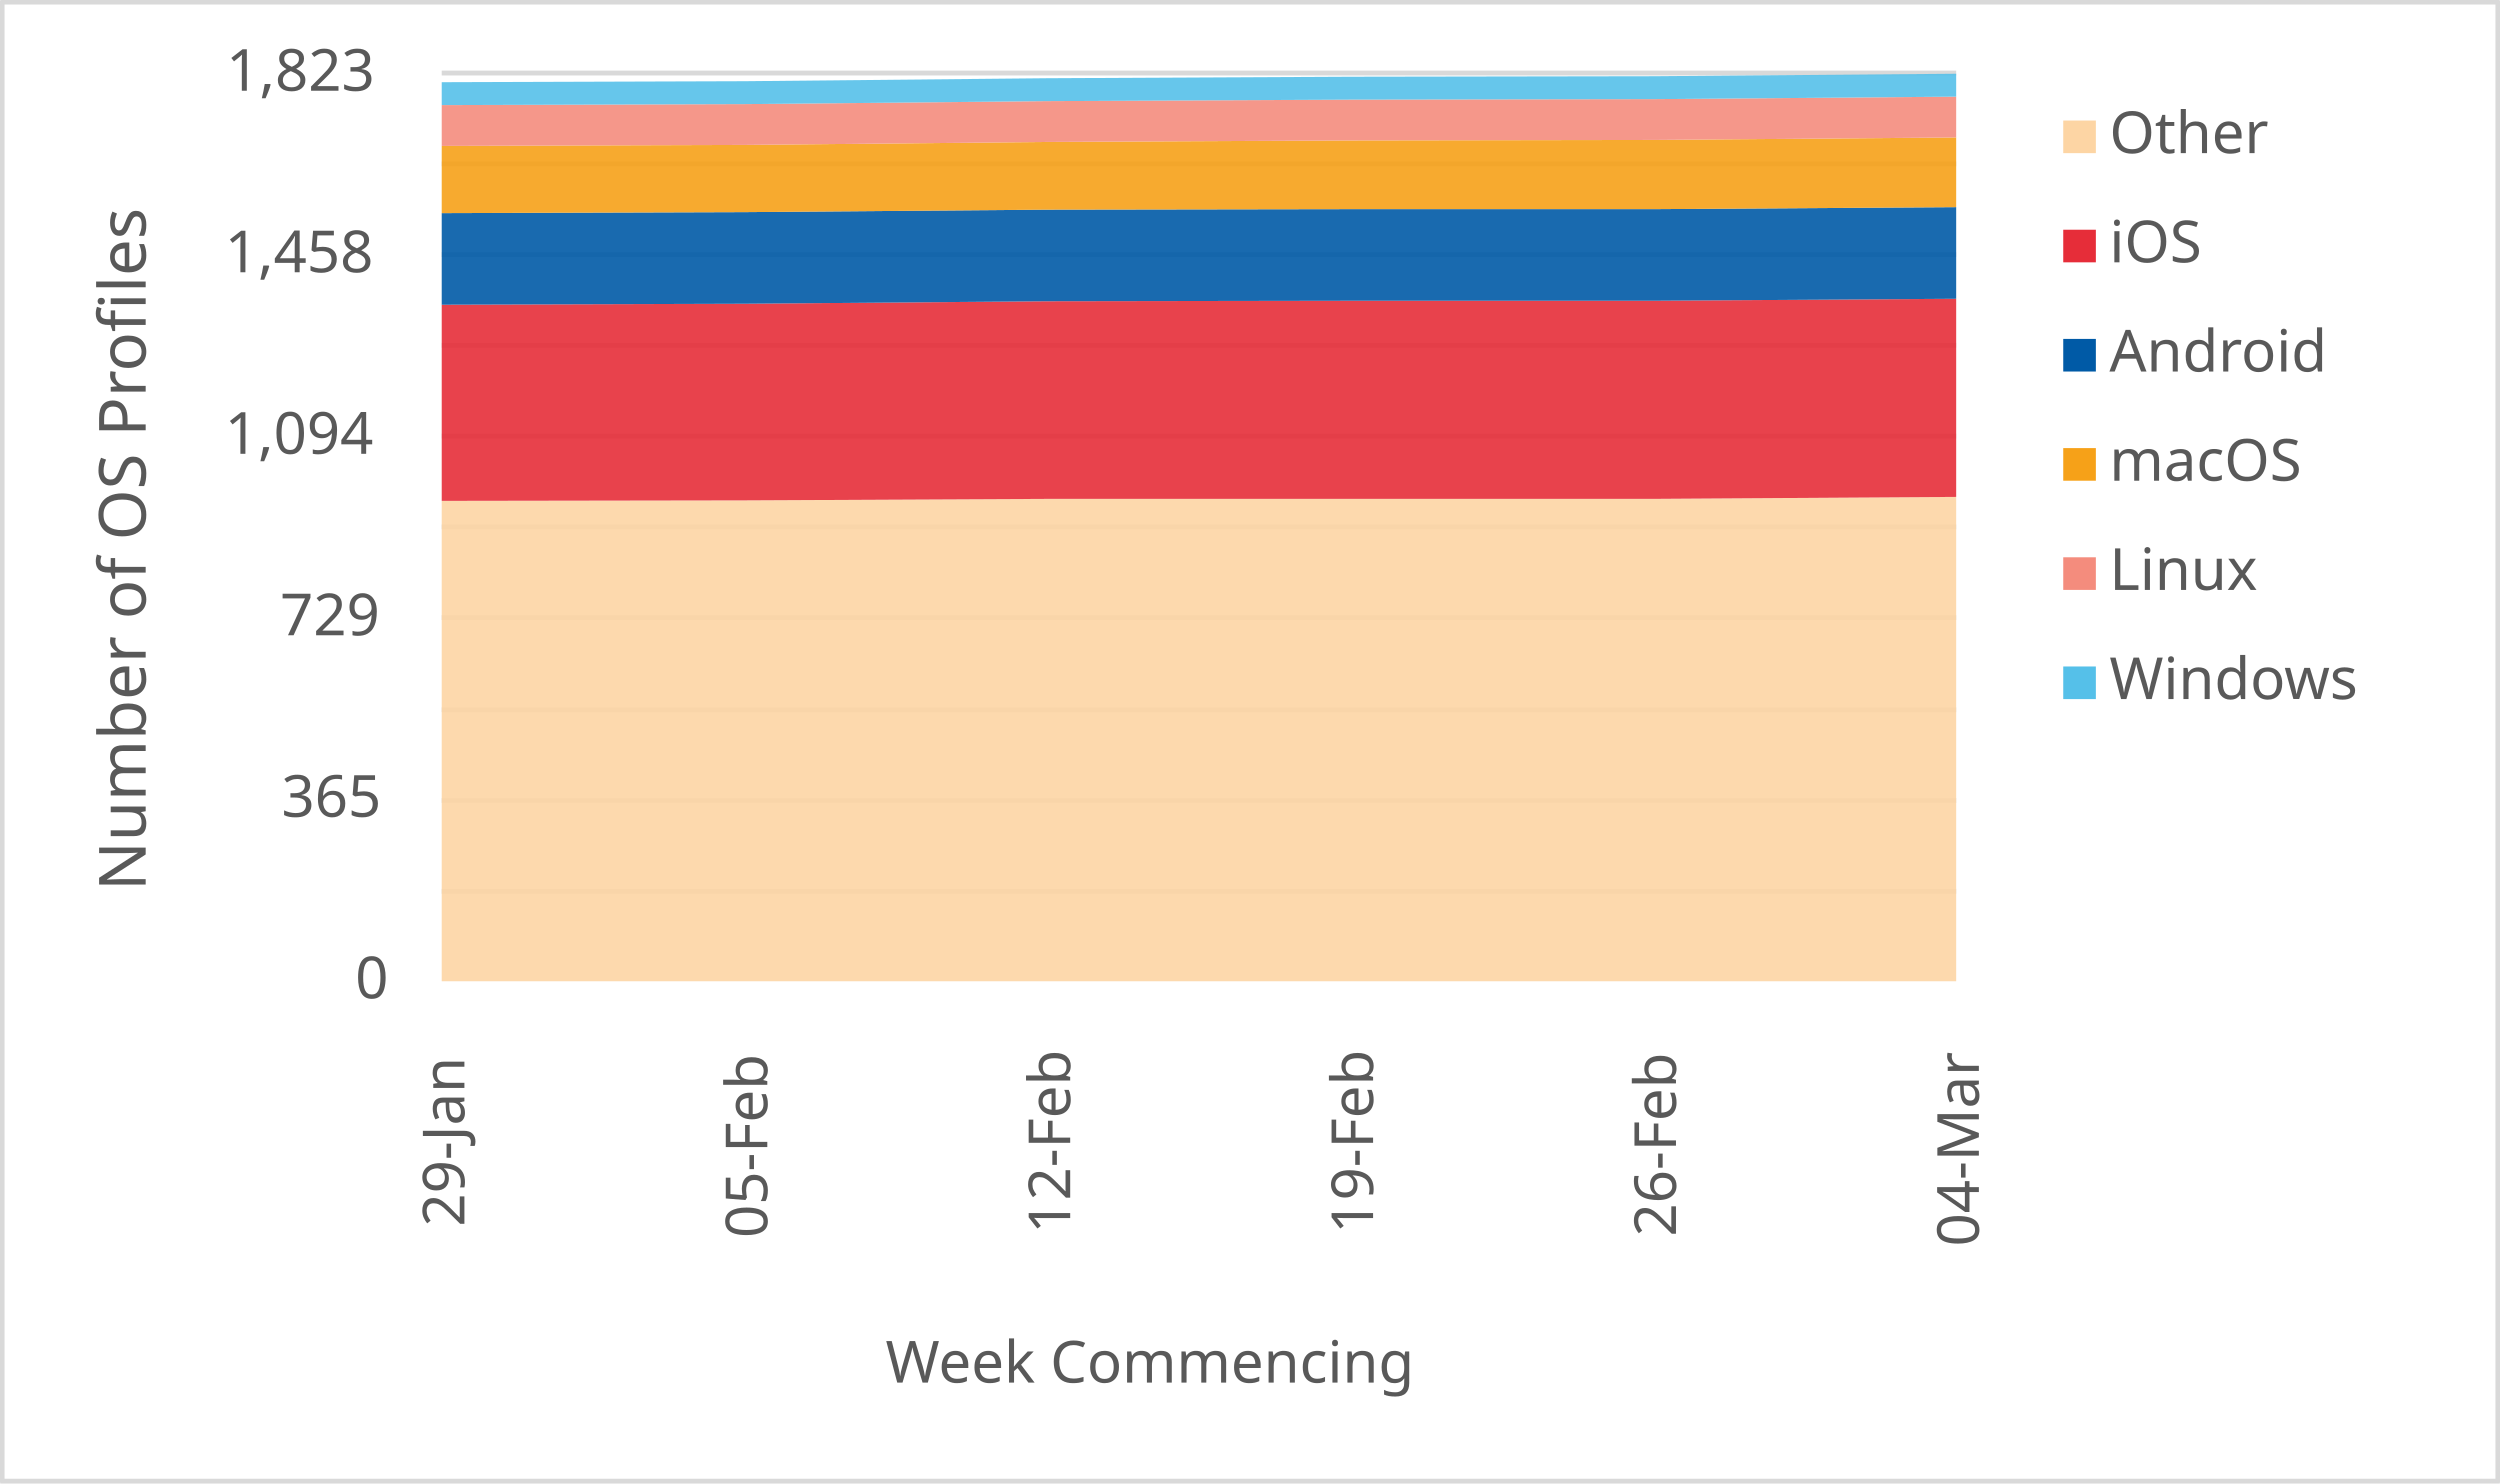
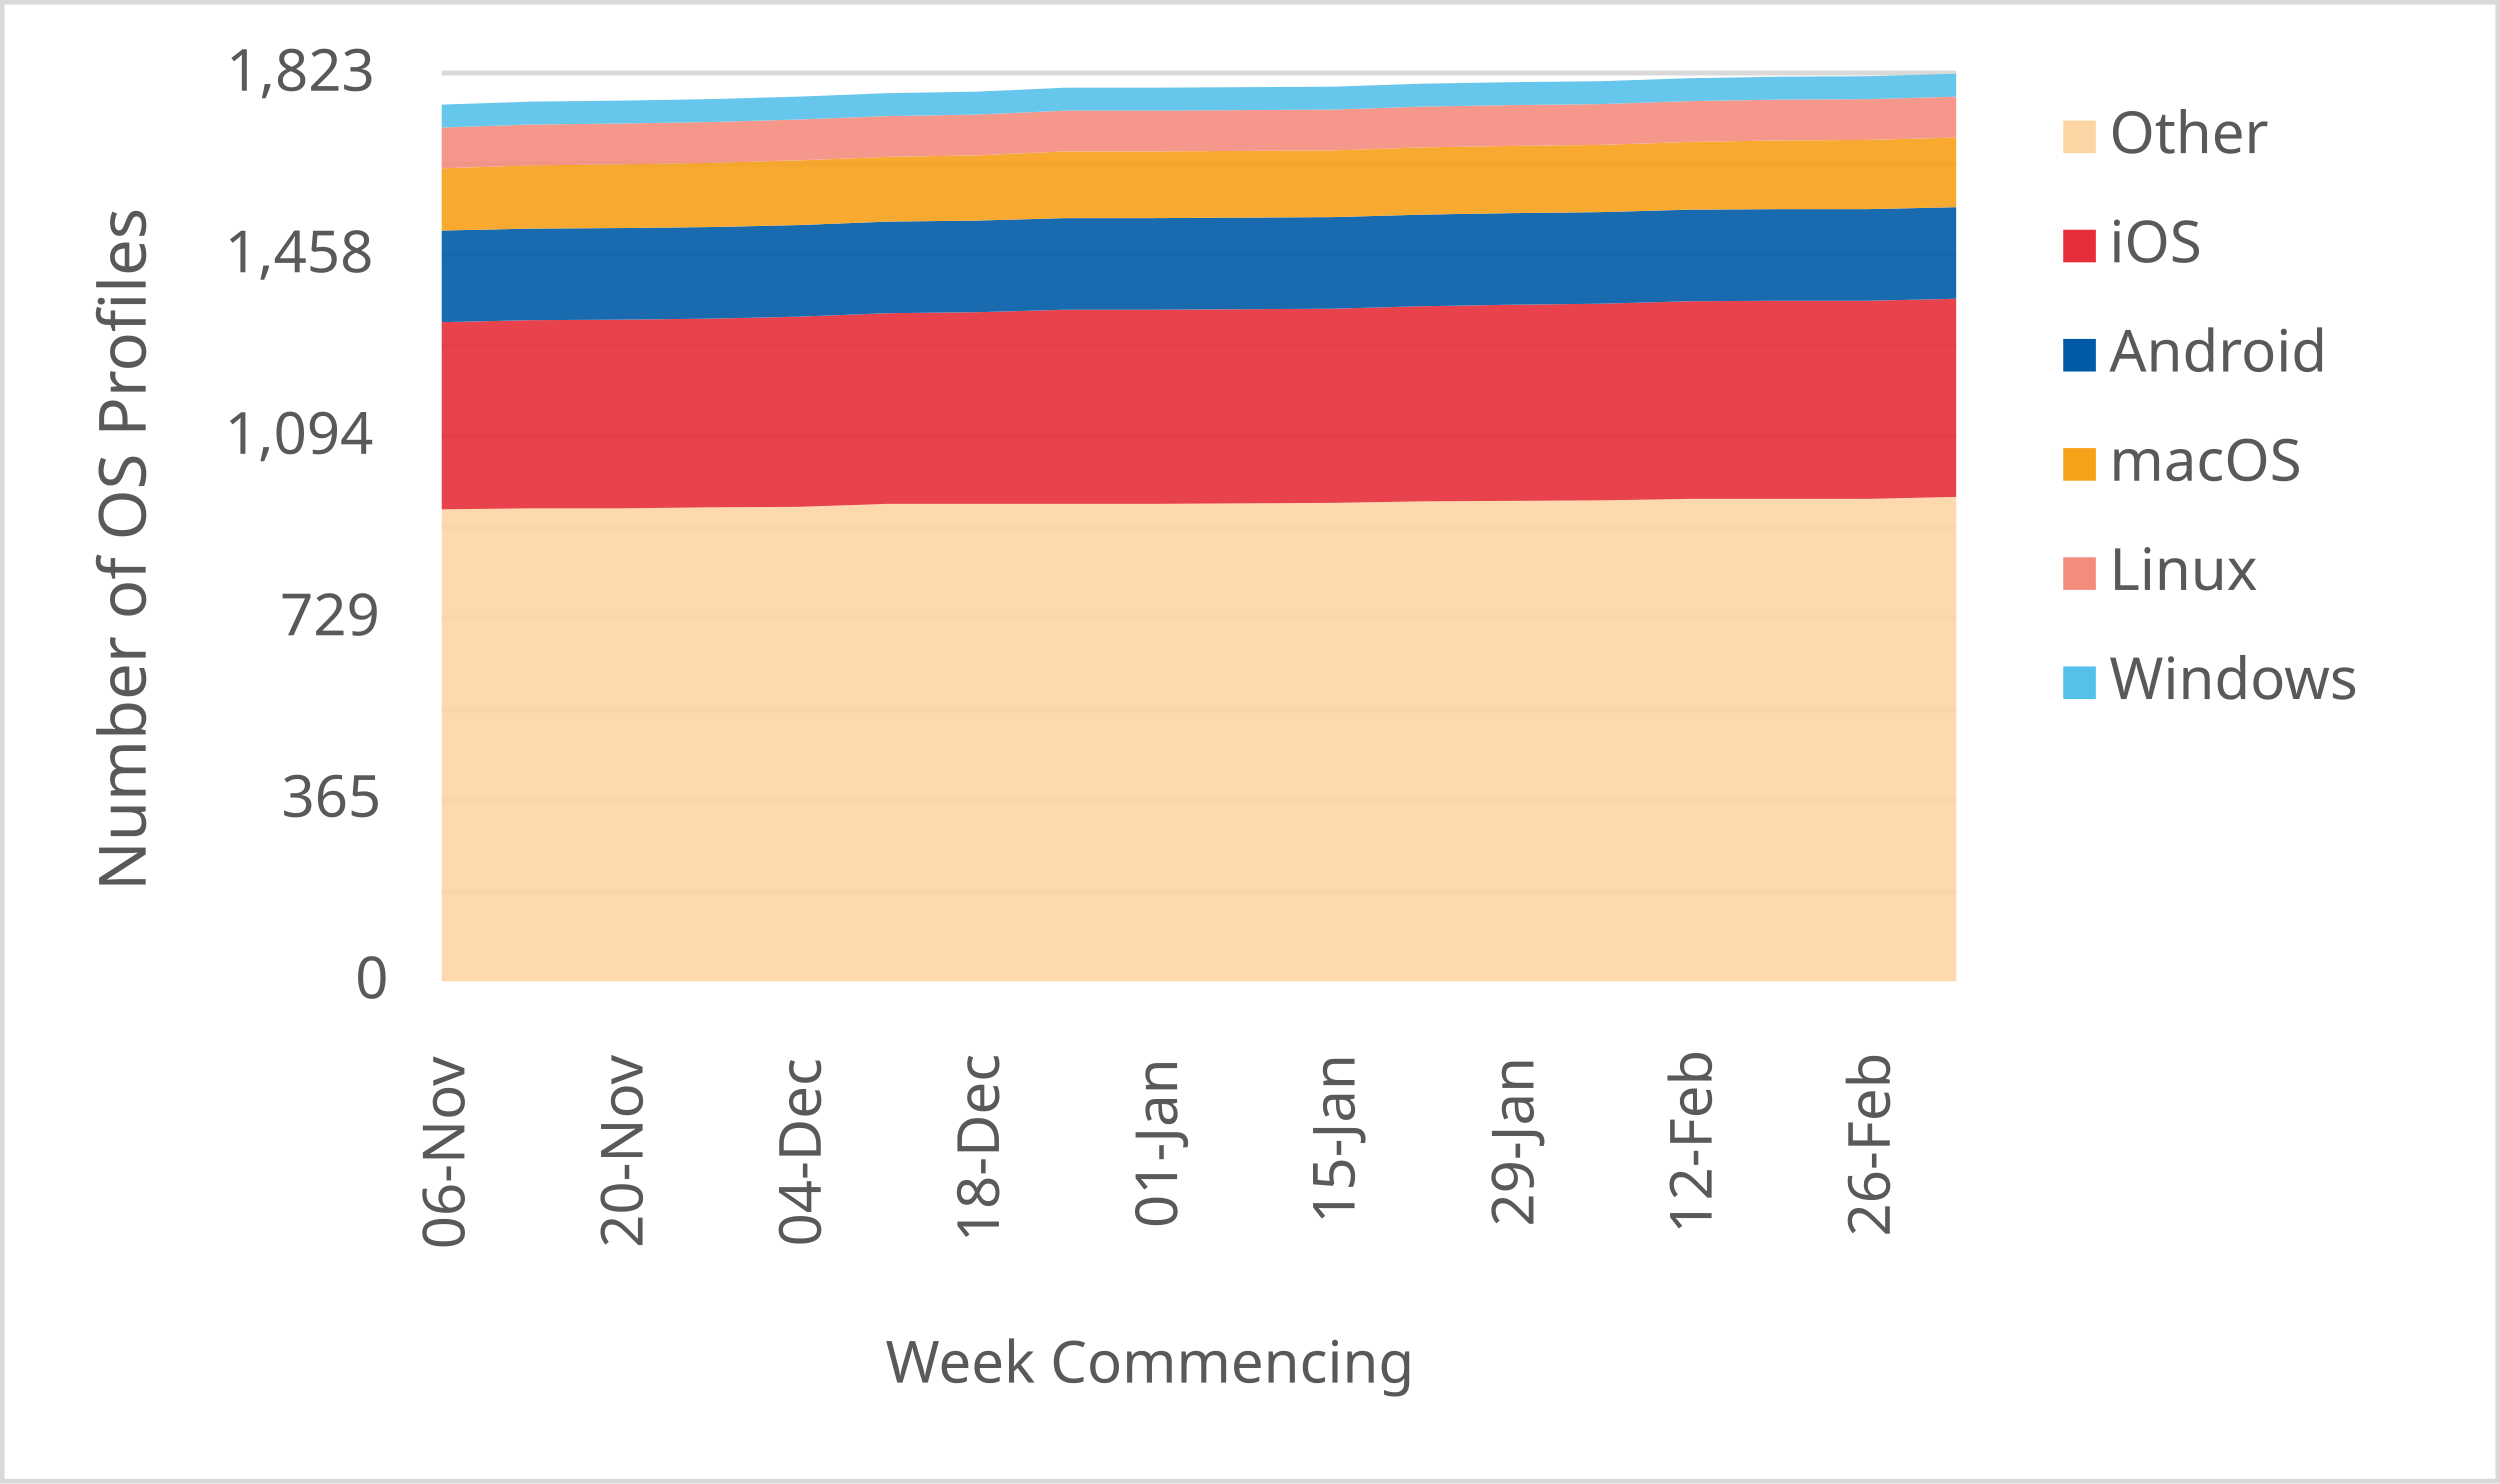
<svg xmlns="http://www.w3.org/2000/svg" width="1763" height="1046" xml:space="preserve" overflow="hidden">
  <defs>
    <clipPath id="clip0">
      <rect x="2917" y="346" width="1763" height="1046" />
    </clipPath>
  </defs>
  <g clip-path="url(#clip0)" transform="translate(-2917 -346)">
    <rect x="2918" y="347" width="1760" height="1043" fill="#FFFFFF" />
    <g>
      <path d="    M3228.5 974.532 4296.5 974.532    M3228.5 910.53 4296.5 910.53    M3228.5 846.528 4296.5 846.528    M3228.5 781.526 4296.5 781.526    M3228.5 717.524 4296.5 717.524    M3228.5 653.522 4296.5 653.522    M3228.5 589.52 4296.5 589.52    M3228.5 525.517 4296.5 525.517    M3228.5 461.515 4296.5 461.515    M3228.5 397.5 4296.5 397.5" stroke="#D9D9D9" stroke-width="3.438" stroke-linejoin="round" stroke-miterlimit="10" fill="none" />
    </g>
    <g>
      <path d="M 1038.5 4296.5 1038.5" stroke="#D9D9D9" stroke-width="3.438" stroke-linejoin="round" stroke-miterlimit="10" fill="none" fill-rule="evenodd" />
    </g>
    <g>
-       <text fill="#595959" font-family="Verdana,sans-serif" font-weight="400" font-size="41" transform="matrix(6.12323e-17 -1 1 6.12323e-17 3244.5 1211)">29-Jan</text>
+       <text fill="#595959" font-family="Verdana,sans-serif" font-weight="400" font-size="41" transform="matrix(6.12323e-17 -1 1 6.12323e-17 3244.5 1227)">06-Nov</text>
    </g>
    <g>
-       <text fill="#595959" font-family="Verdana,sans-serif" font-weight="400" font-size="41" transform="matrix(6.12323e-17 -1 1 6.12323e-17 3458.1 1219)">05-Feb</text>
+       <text fill="#595959" font-family="Verdana,sans-serif" font-weight="400" font-size="41" transform="matrix(6.12323e-17 -1 1 6.12323e-17 3370.147 1226)">20-Nov</text>
    </g>
    <g>
-       <text fill="#595959" font-family="Verdana,sans-serif" font-weight="400" font-size="41" transform="matrix(6.12323e-17 -1 1 6.12323e-17 3671.7 1216)">12-Feb</text>
+       <text fill="#595959" font-family="Verdana,sans-serif" font-weight="400" font-size="41" transform="matrix(6.12323e-17 -1 1 6.12323e-17 3495.794 1225)">04-Dec</text>
    </g>
    <g>
-       <text fill="#595959" font-family="Verdana,sans-serif" font-weight="400" font-size="41" transform="matrix(6.12323e-17 -1 1 6.12323e-17 3885.3 1216)">19-Feb</text>
+       <text fill="#595959" font-family="Verdana,sans-serif" font-weight="400" font-size="41" transform="matrix(6.12323e-17 -1 1 6.12323e-17 3621.441 1222)">18-Dec</text>
    </g>
    <g>
-       <text fill="#595959" font-family="Verdana,sans-serif" font-weight="400" font-size="41" transform="matrix(6.12323e-17 -1 1 6.12323e-17 4098.9 1218)">26-Feb</text>
+       <text fill="#595959" font-family="Verdana,sans-serif" font-weight="400" font-size="41" transform="matrix(6.12323e-17 -1 1 6.12323e-17 3747.088 1212)">01-Jan</text>
    </g>
    <g>
-       <text fill="#595959" font-family="Verdana,sans-serif" font-weight="400" font-size="41" transform="matrix(6.12323e-17 -1 1 6.12323e-17 4312.5 1225)">04-Mar</text>
+       <text fill="#595959" font-family="Verdana,sans-serif" font-weight="400" font-size="41" transform="matrix(6.12323e-17 -1 1 6.12323e-17 3872.235 1209)">15-Jan</text>
+     </g>
+     <g>
+       <text fill="#595959" font-family="Verdana,sans-serif" font-weight="400" font-size="41" transform="matrix(6.12323e-17 -1 1 6.12323e-17 3998.382 1211)">29-Jan</text>
+     </g>
+     <g>
+       <text fill="#595959" font-family="Verdana,sans-serif" font-weight="400" font-size="41" transform="matrix(6.12323e-17 -1 1 6.12323e-17 4124.029 1216)">12-Feb</text>
+     </g>
+     <g>
+       <text fill="#595959" font-family="Verdana,sans-serif" font-weight="400" font-size="41" transform="matrix(6.12323e-17 -1 1 6.12323e-17 4249.676 1218)">26-Feb</text>
    </g>
    <g>
      <text fill="#595959" font-family="Verdana,sans-serif" font-weight="400" font-size="41" transform="matrix(1 0 0 1 3167.5 1050)">0</text>
    </g>
    <g>
      <text fill="#595959" font-family="Verdana,sans-serif" font-weight="400" font-size="41" transform="matrix(1 0 0 1 3115.5 922)">365</text>
    </g>
    <g>
      <text fill="#595959" font-family="Verdana,sans-serif" font-weight="400" font-size="41" transform="matrix(1 0 0 1 3114.5 794)">729</text>
    </g>
    <g>
      <text fill="#595959" font-family="Verdana,sans-serif" font-weight="400" font-size="41" transform="matrix(1 0 0 1 3075.5 666)">1,094</text>
    </g>
    <g>
      <text fill="#595959" font-family="Verdana,sans-serif" font-weight="400" font-size="41" transform="matrix(1 0 0 1 3075.5 538)">1,458</text>
    </g>
    <g>
      <text fill="#595959" font-family="Verdana,sans-serif" font-weight="400" font-size="41" transform="matrix(1 0 0 1 3076.5 410)">1,823</text>
    </g>
    <g>
      <text fill="#595959" font-family="Verdana,sans-serif" font-weight="400" font-size="41" transform="matrix(1 0 0 1 3541.5 1321)">Week Commencing</text>
    </g>
    <g>
      <text fill="#595959" font-family="Verdana,sans-serif" font-weight="400" font-size="46" transform="matrix(6.12323e-17 -1 1 6.12323e-17 3019.73 974.25)">Number of OS Profiles</text>
    </g>
    <rect x="2918.5" y="347.5" width="1760" height="1043" stroke="#D9D9D9" stroke-width="3.438" stroke-linejoin="round" stroke-miterlimit="10" fill="none" />
    <g>
-       <path d="M3228.5 1038 3442.1 1038 3655.7 1038 3869.3 1038 4082.9 1038 4296.5 1038 4296.5 696.409 4082.9 697.813 3869.3 697.813 3655.7 697.813 3442.1 698.867 3228.5 699.218 3228.5 1038Z" fill="#fdd5a4" opacity="0.9" />
+       <path d="M3228.5 1038 3291.324 1038 3354.147 1038 3416.971 1038 3479.794 1038 3542.618 1038 3605.441 1038 3668.265 1038 3731.088 1038 3793.912 1038 3856.735 1038 3919.559 1038 3982.382 1038 4045.206 1038 4108.029 1038 4170.853 1038 4233.676 1038 4296.5 1038 4296.5 696.409 4233.676 697.813 4170.853 697.813 4108.029 697.813 4045.206 698.867 3982.382 699.218 3919.559 699.569 3856.735 700.622 3793.912 700.973 3731.088 701.324 3668.265 701.324 3605.441 701.324 3542.618 701.324 3479.794 703.431 3416.971 703.782 3354.147 704.484 3291.324 704.484 3228.5 705.186 3228.5 1038Z" fill="#fdd5a4" opacity="0.9" />
    </g>
    <g>
-       <path d="M3228.5 699.218 3442.1 698.867 3655.7 697.813 3869.3 697.813 4082.9 697.813 4296.5 696.409 4296.5 556.683 4082.9 558.088 3869.3 558.088 3655.7 558.439 3442.1 560.194 3228.5 560.896 3228.5 699.218Z" fill="#e62d39" opacity="0.9" />
+       <path d="M3228.5 705.186 3291.324 704.484 3354.147 704.484 3416.971 703.782 3479.794 703.431 3542.618 701.324 3605.441 701.324 3668.265 701.324 3731.088 701.324 3793.912 700.973 3856.735 700.622 3919.559 699.569 3982.382 699.218 4045.206 698.867 4108.029 697.813 4170.853 697.813 4233.676 697.813 4296.5 696.409 4296.5 556.683 4233.676 558.088 4170.853 558.088 4108.029 558.439 4045.206 560.194 3982.382 560.896 3919.559 561.95 3856.735 563.705 3793.912 564.056 3731.088 564.407 3668.265 564.407 3605.441 566.162 3542.618 566.865 3479.794 569.322 3416.971 570.726 3354.147 571.428 3291.324 571.779 3228.5 573.184 3228.5 705.186Z" fill="#e62d39" opacity="0.9" />
    </g>
    <g>
-       <path d="M3228.5 560.896 3442.1 560.194 3655.7 558.439 3869.3 558.088 4082.9 558.088 4296.5 556.683 4296.5 492.087 4082.9 493.491 3869.3 493.491 3655.7 493.842 3442.1 495.597 3228.5 496.3 3228.5 560.896Z" fill="#005aa6" opacity="0.9" />
+       <path d="M3228.5 573.184 3291.324 571.779 3354.147 571.428 3416.971 570.726 3479.794 569.322 3542.618 566.865 3605.441 566.162 3668.265 564.407 3731.088 564.407 3793.912 564.056 3856.735 563.705 3919.559 561.95 3982.382 560.896 4045.206 560.194 4108.029 558.439 4170.853 558.088 4233.676 558.088 4296.5 556.683 4296.5 492.087 4233.676 493.491 4170.853 493.491 4108.029 493.842 4045.206 495.597 3982.382 496.3 3919.559 497.353 3856.735 499.108 3793.912 499.459 3731.088 499.81 3668.265 499.81 3605.441 501.566 3542.618 502.268 3479.794 504.725 3416.971 506.129 3354.147 506.832 3291.324 507.183 3228.5 508.587 3228.5 573.184Z" fill="#005aa6" opacity="0.9" />
    </g>
    <g>
-       <path d="M3228.5 496.3 3442.1 495.597 3655.7 493.842 3869.3 493.491 4082.9 493.491 4296.5 492.087 4296.5 442.937 4082.9 444.692 3869.3 445.043 3655.7 446.097 3442.1 448.203 3228.5 448.905 3228.5 496.3Z" fill="#f6a118" opacity="0.9" />
+       <path d="M3228.5 508.587 3291.324 507.183 3354.147 506.832 3416.971 506.129 3479.794 504.725 3542.618 502.268 3605.441 501.566 3668.265 499.81 3731.088 499.81 3793.912 499.459 3856.735 499.108 3919.559 497.353 3982.382 496.3 4045.206 495.597 4108.029 493.842 4170.853 493.491 4233.676 493.491 4296.5 492.087 4296.5 442.937 4233.676 444.692 4170.853 445.043 4108.029 446.097 4045.206 448.203 3982.382 448.905 3919.559 449.958 3856.735 452.065 3793.912 452.416 3731.088 452.767 3668.265 452.767 3605.441 455.575 3542.618 456.629 3479.794 459.086 3416.971 460.841 3354.147 461.895 3291.324 462.597 3228.5 464.703 3228.5 508.587Z" fill="#f6a118" opacity="0.9" />
    </g>
    <g>
-       <path d="M3228.5 448.905 3442.1 448.203 3655.7 446.097 3869.3 445.043 4082.9 444.692 4296.5 442.937 4296.5 414.149 4082.9 415.905 3869.3 416.256 3655.7 417.309 3442.1 419.415 3228.5 420.117 3228.5 448.905Z" fill="#f48c7d" opacity="0.9" />
+       <path d="M3228.5 464.703 3291.324 462.597 3354.147 461.895 3416.971 460.841 3479.794 459.086 3542.618 456.629 3605.441 455.575 3668.265 452.767 3731.088 452.767 3793.912 452.416 3856.735 452.065 3919.559 449.958 3982.382 448.905 4045.206 448.203 4108.029 446.097 4170.853 445.043 4233.676 444.692 4296.5 442.937 4296.5 414.149 4233.676 415.905 4170.853 416.256 4108.029 417.309 4045.206 419.415 3982.382 420.117 3919.559 421.171 3856.735 423.277 3793.912 423.628 3731.088 423.979 3668.265 423.979 3605.441 426.788 3542.618 427.841 3479.794 430.298 3416.971 432.054 3354.147 433.107 3291.324 433.809 3228.5 435.916 3228.5 464.703Z" fill="#f48c7d" opacity="0.9" />
    </g>
    <g>
-       <path d="M3228.5 420.117 3442.1 419.415 3655.7 417.309 3869.3 416.256 4082.9 415.905 4296.5 414.149 4296.5 398 4082.9 399.755 3869.3 400.106 3655.7 401.16 3442.1 403.266 3228.5 403.968 3228.5 420.117Z" fill="#55c0e9" opacity="0.9" />
+       <path d="M3228.5 435.916 3291.324 433.809 3354.147 433.107 3416.971 432.054 3479.794 430.298 3542.618 427.841 3605.441 426.788 3668.265 423.979 3731.088 423.979 3793.912 423.628 3856.735 423.277 3919.559 421.171 3982.382 420.117 4045.206 419.415 4108.029 417.309 4170.853 416.256 4233.676 415.905 4296.5 414.149 4296.5 398 4233.676 399.755 4170.853 400.106 4108.029 401.16 4045.206 403.266 3982.382 403.968 3919.559 405.021 3856.735 407.128 3793.912 407.479 3731.088 407.83 3668.265 407.83 3605.441 410.639 3542.618 411.692 3479.794 414.149 3416.971 415.905 3354.147 416.958 3291.324 417.66 3228.5 419.766 3228.5 435.916Z" fill="#55c0e9" opacity="0.9" />
    </g>
    <g>
      <rect x="4372" y="431" width="23" height="23" fill="#fdd5a4" />
    </g>
    <g>
      <text fill="#595959" font-family="Verdana,sans-serif" font-weight="400" font-size="41" transform="matrix(1 0 0 1 4404.56 454)">Other</text>
    </g>
    <g>
      <rect x="4372" y="508" width="23" height="23" fill="#e62d39" />
    </g>
    <g>
      <text fill="#595959" font-family="Verdana,sans-serif" font-weight="400" font-size="41" transform="matrix(1 0 0 1 4404.56 531)">iOS</text>
    </g>
    <g>
      <rect x="4372" y="585" width="23" height="23" fill="#005aa6" />
    </g>
    <g>
      <text fill="#595959" font-family="Verdana,sans-serif" font-weight="400" font-size="41" transform="matrix(1 0 0 1 4404.56 608)">Android</text>
    </g>
    <g>
      <rect x="4372" y="662" width="23" height="23" fill="#f6a118" />
    </g>
    <g>
      <text fill="#595959" font-family="Verdana,sans-serif" font-weight="400" font-size="41" transform="matrix(1 0 0 1 4404.56 685)">macOS</text>
    </g>
    <g>
      <rect x="4372" y="739" width="23" height="23" fill="#f48c7d" />
    </g>
    <g>
      <text fill="#595959" font-family="Verdana,sans-serif" font-weight="400" font-size="41" transform="matrix(1 0 0 1 4404.56 762)">Linux</text>
    </g>
    <g>
      <rect x="4372" y="816" width="23" height="23" fill="#55c0e9" />
    </g>
    <g>
      <text fill="#595959" font-family="Verdana,sans-serif" font-weight="400" font-size="41" transform="matrix(1 0 0 1 4404.56 839)">Windows</text>
    </g>
  </g>
</svg>
